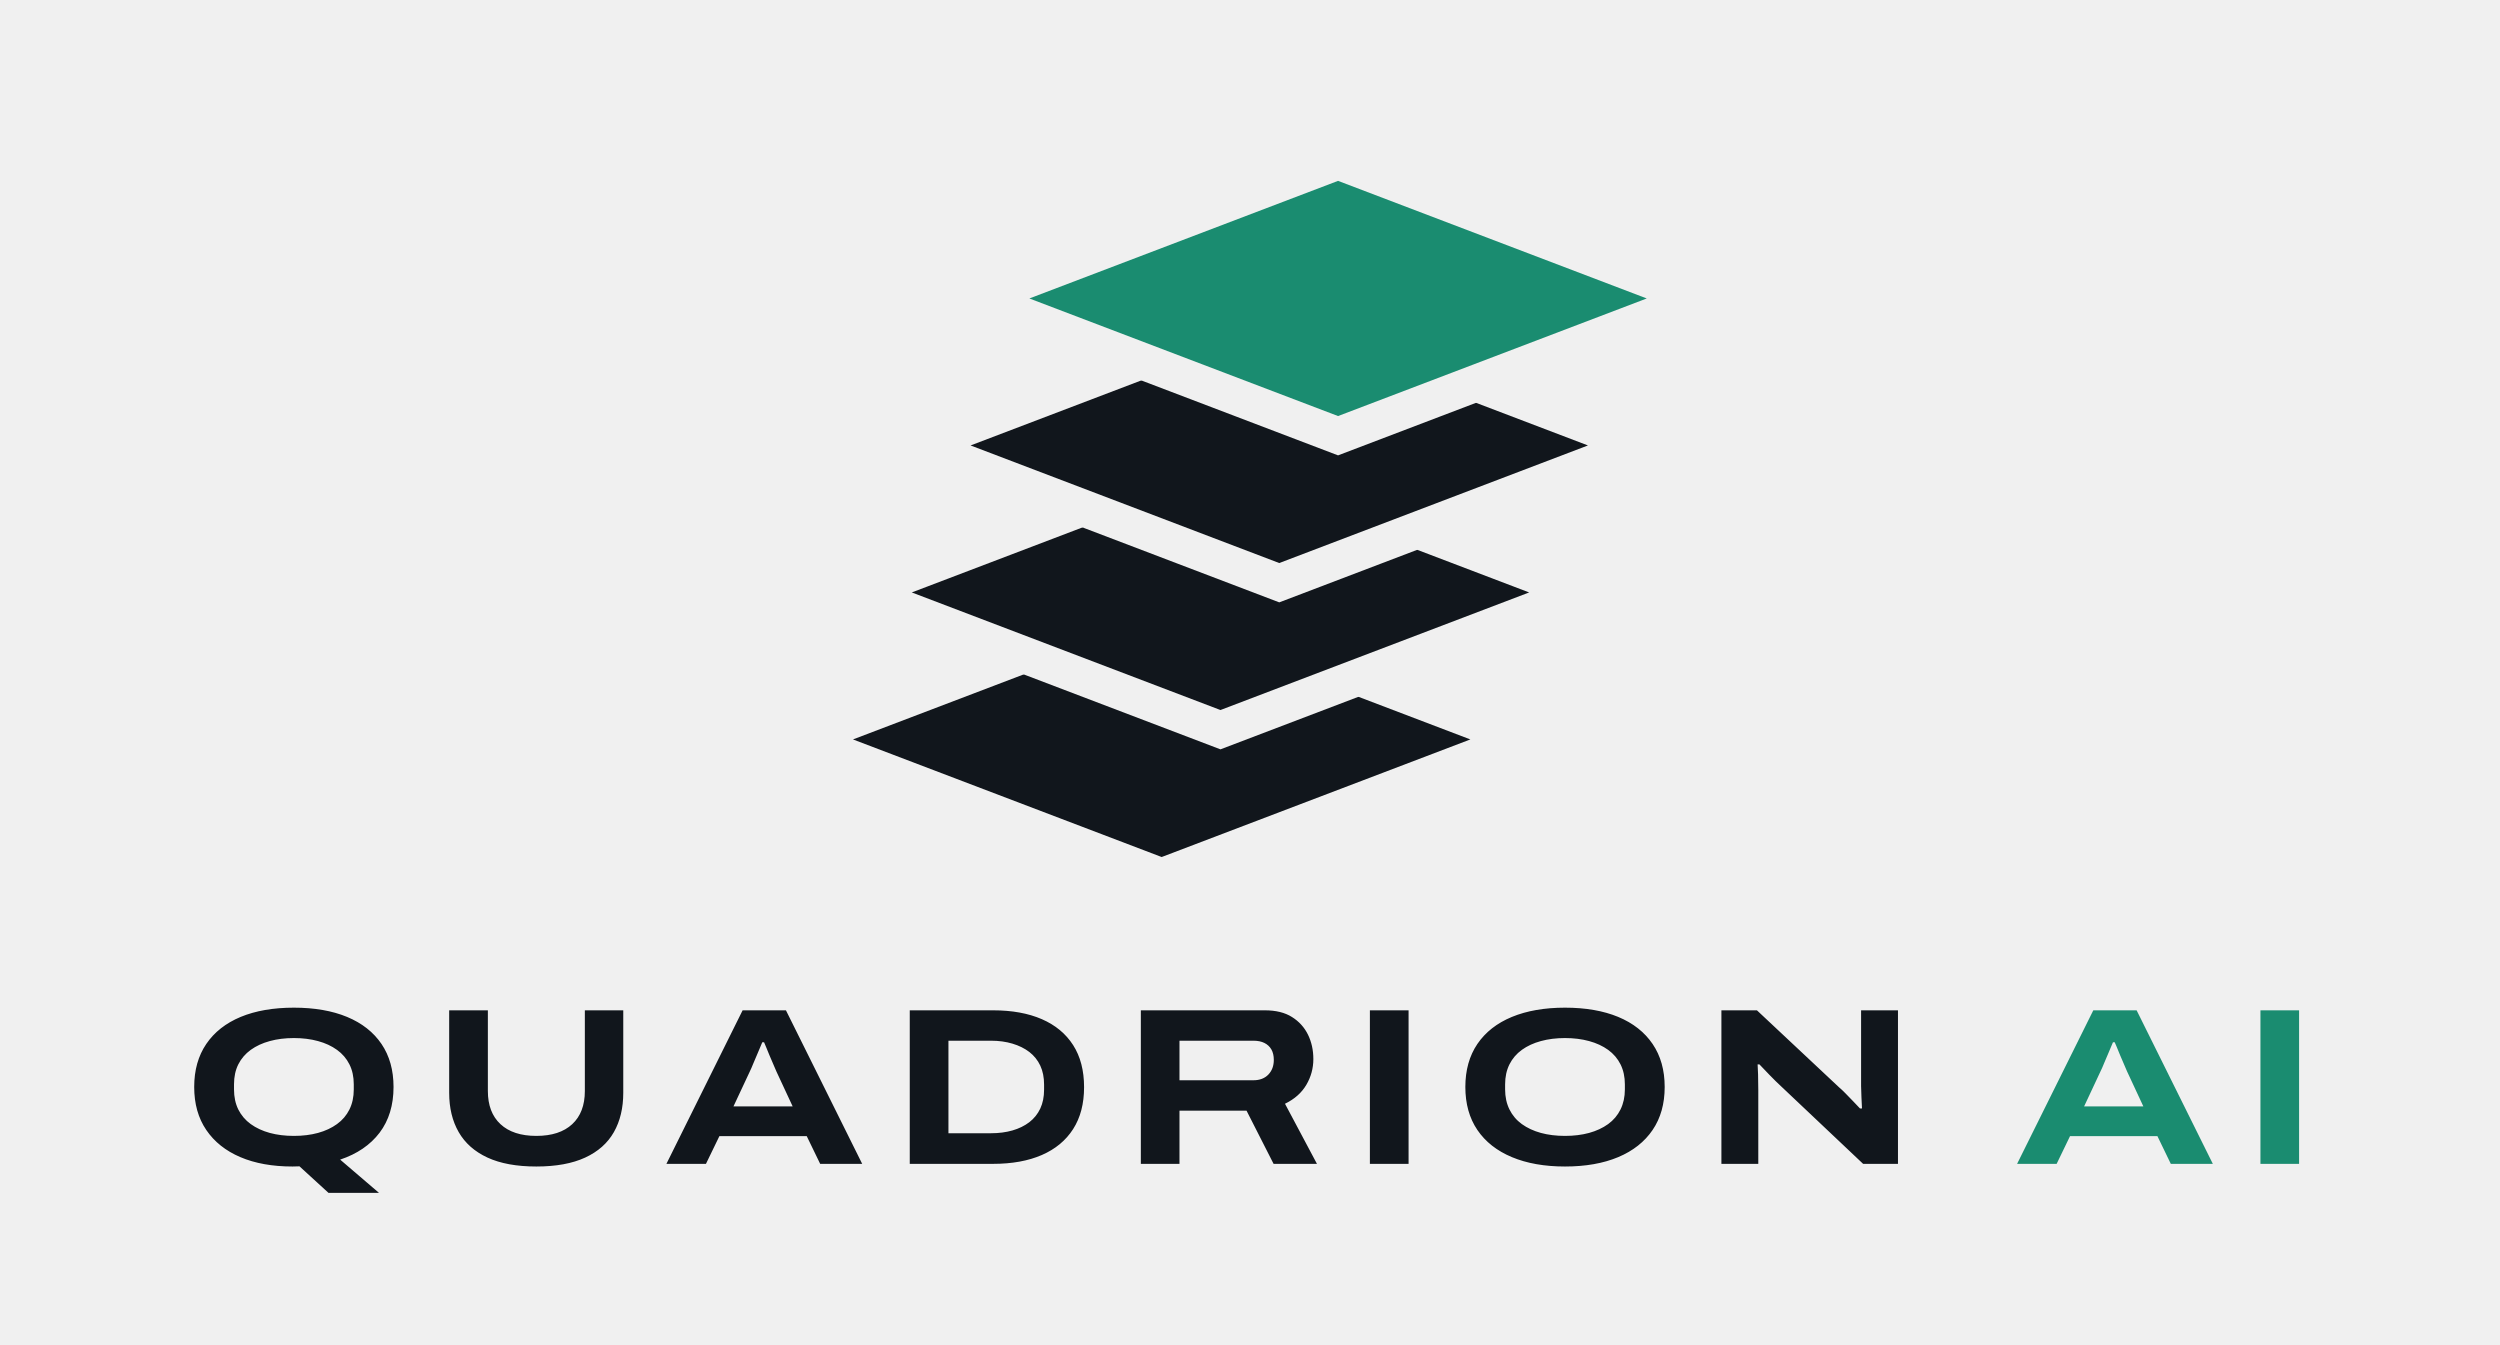
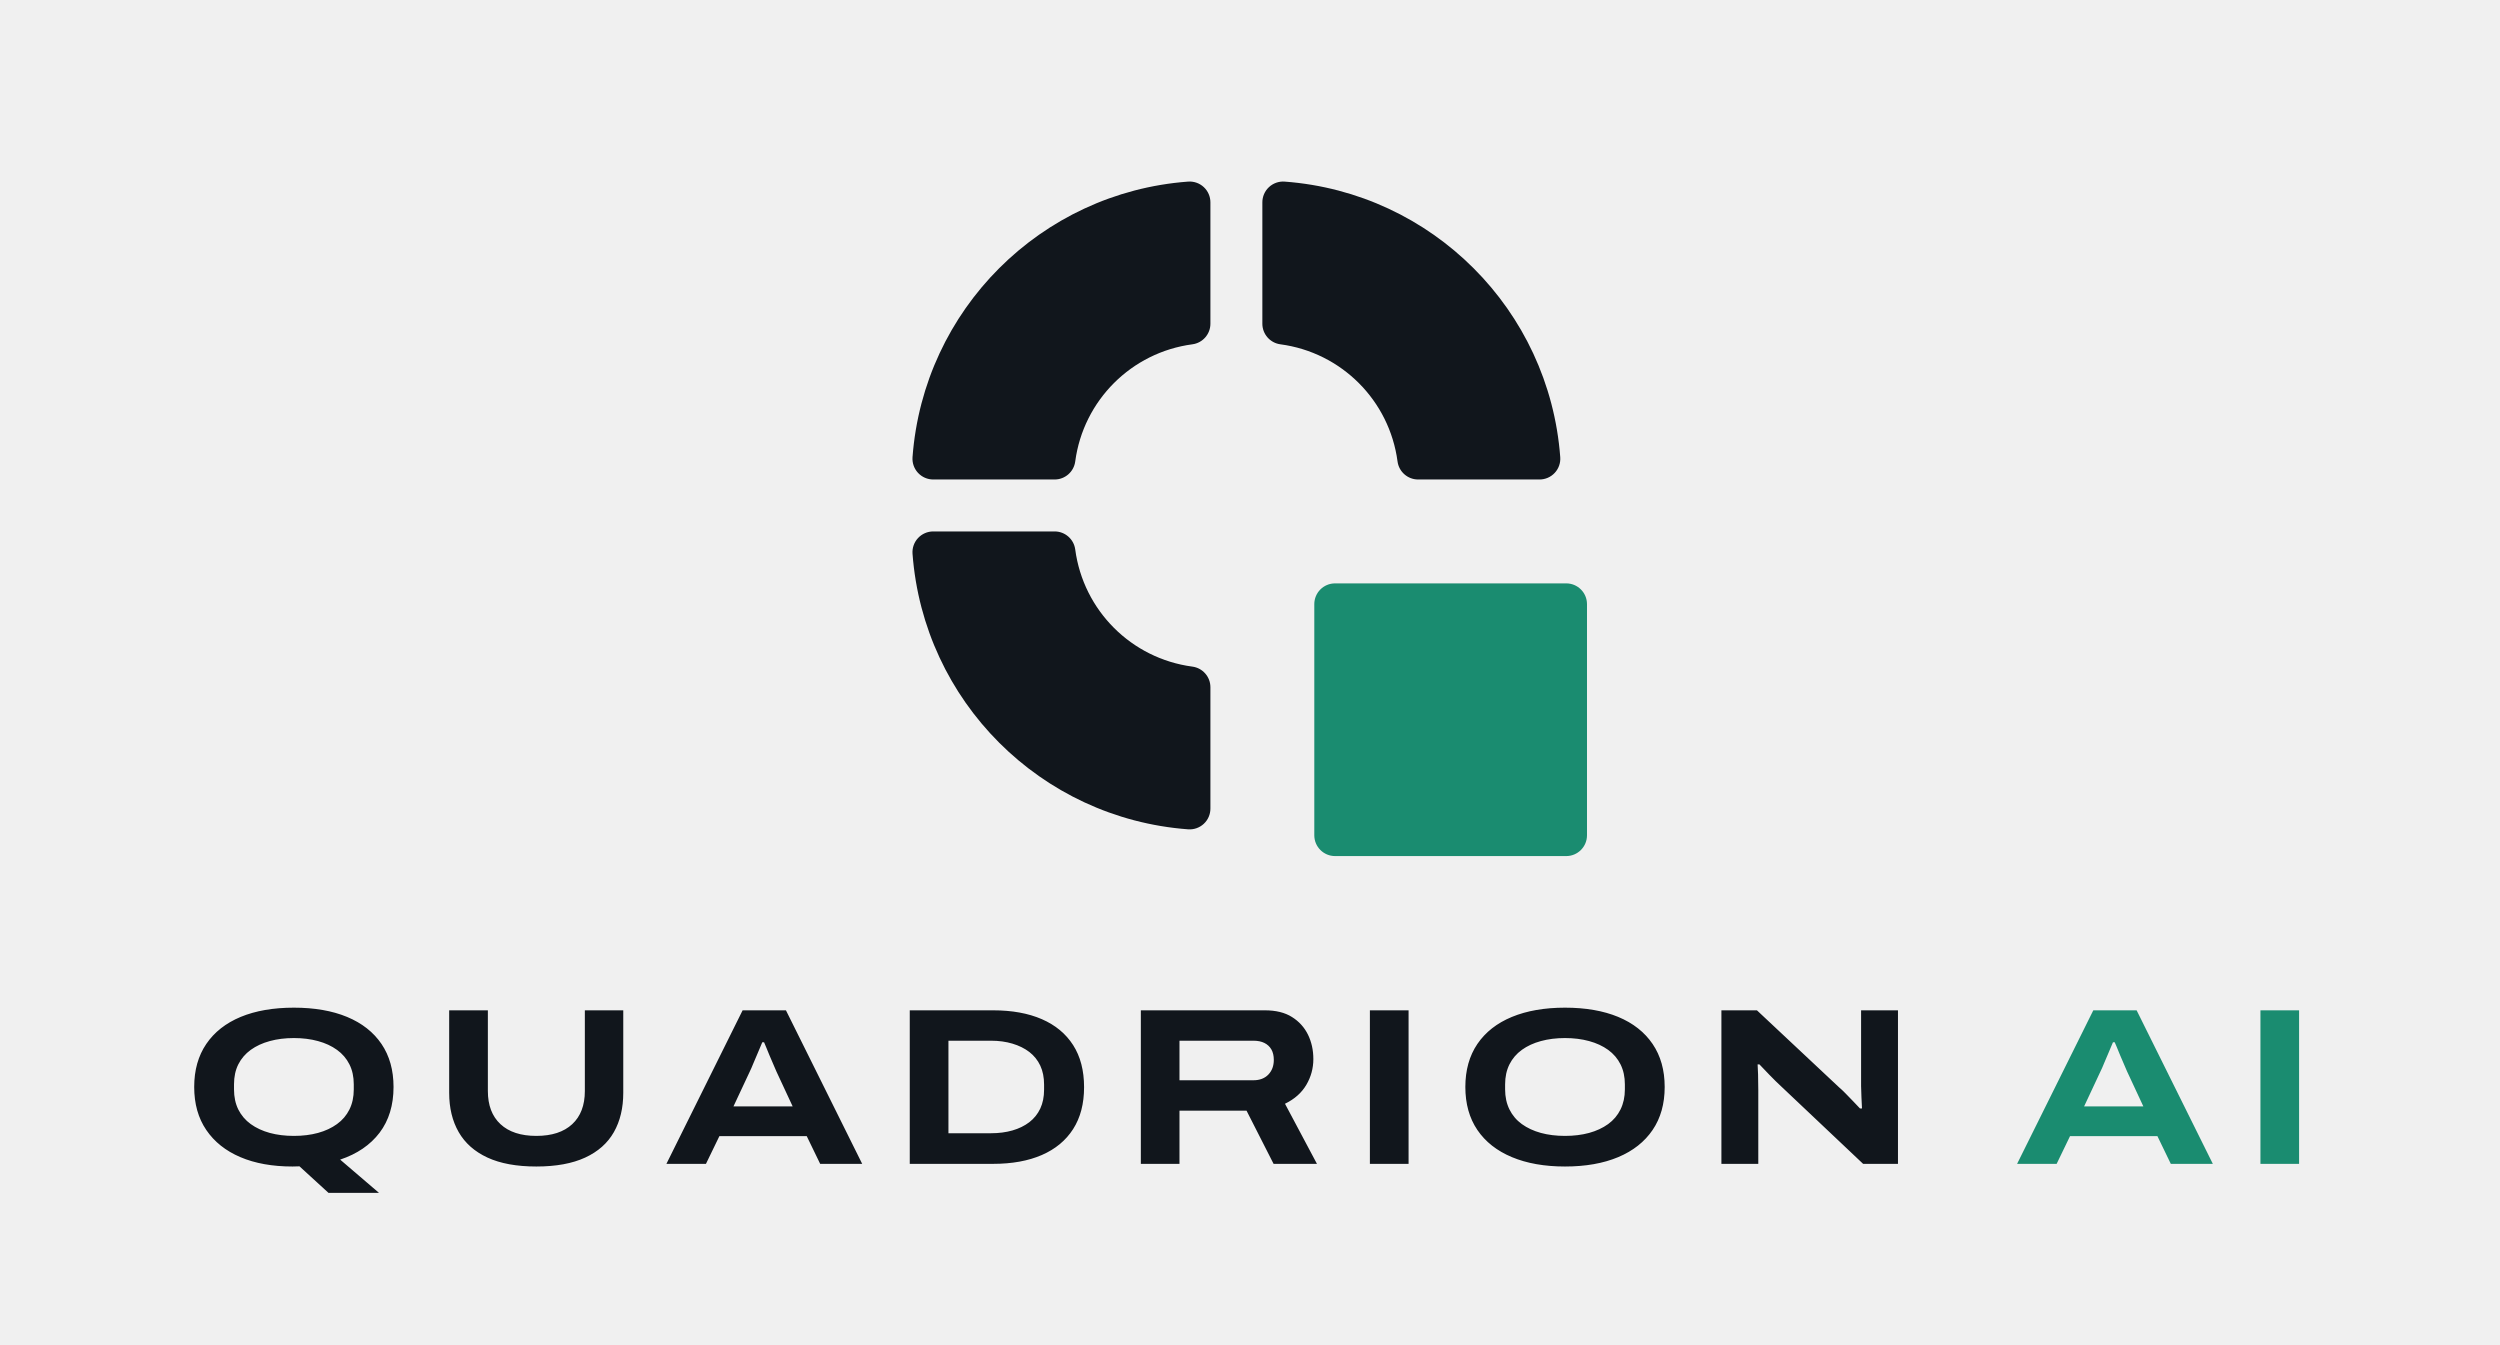
<svg xmlns="http://www.w3.org/2000/svg" viewBox="0 0 554.46 298" width="554" height="298">
-   <g transform="translate(172.88 0.87) scale(3.26)">
-     <defs>
-       <mask id="s0" maskUnits="userSpaceOnUse" x="-16" y="-16" width="96" height="96">
-         <rect x="-16" y="-16" width="96" height="96" fill="#fff" />
-         <path d="M30 32 L51 40 L30 48 L9 40Z" fill="#000" stroke="#000" stroke-width="5" stroke-linejoin="miter" />
-         <path d="M34 22 L55 30 L34 38 L13 30Z" fill="#000" stroke="#000" stroke-width="5" stroke-linejoin="miter" />
-         <path d="M38 12 L59 20 L38 28 L17 20Z" fill="#000" stroke="#000" stroke-width="5" stroke-linejoin="miter" />
-       </mask>
-       <mask id="s1" maskUnits="userSpaceOnUse" x="-16" y="-16" width="96" height="96">
-         <rect x="-16" y="-16" width="96" height="96" fill="#fff" />
-         <path d="M34 22 L55 30 L34 38 L13 30Z" fill="#000" stroke="#000" stroke-width="5" stroke-linejoin="miter" />
-         <path d="M38 12 L59 20 L38 28 L17 20Z" fill="#000" stroke="#000" stroke-width="5" stroke-linejoin="miter" />
-       </mask>
-       <mask id="s2" maskUnits="userSpaceOnUse" x="-16" y="-16" width="96" height="96">
-         <rect x="-16" y="-16" width="96" height="96" fill="#fff" />
-         <path d="M38 12 L59 20 L38 28 L17 20Z" fill="#000" stroke="#000" stroke-width="5" stroke-linejoin="miter" />
-       </mask>
-     </defs>
-     <path d="M26 42 L47 50 L26 58 L5 50Z" fill="#11161C" mask="url(#s0)" />
-     <path d="M30 32 L51 40 L30 48 L9 40Z" fill="#11161C" mask="url(#s1)" />
-     <path d="M34 22 L55 30 L34 38 L13 30Z" fill="#11161C" mask="url(#s2)" />
-     <path d="M38 12 L59 20 L38 28 L17 20Z" fill="#1A8C70" />
+   <g transform="translate(190.69 28.46) scale(2.88)">
+     <path d="M4.06 25.28A23 23 0 0 1 25.28 4.06A1.6 1.6 0 0 1 27 5.66L27 15.01A1.6 1.6 0 0 1 25.61 16.59A10.5 10.5 0 0 0 16.59 25.61A1.6 1.6 0 0 1 15.01 27L5.66 27A1.6 1.6 0 0 1 4.06 25.28Z" fill="#11161C" />
+     <path d="M32.72 4.06A23 23 0 0 1 53.94 25.28A1.6 1.6 0 0 1 52.34 27L42.99 27A1.6 1.6 0 0 1 41.41 25.61A10.5 10.5 0 0 0 32.39 16.59A1.6 1.6 0 0 1 31 15.01L31 5.66A1.6 1.6 0 0 1 32.72 4.06Z" fill="#11161C" />
+     <path d="M25.28 53.94A23 23 0 0 1 4.06 32.72A1.6 1.6 0 0 1 5.66 31L15.01 31A1.6 1.6 0 0 1 16.59 32.39A10.5 10.5 0 0 0 25.61 41.41A1.6 1.6 0 0 1 27 42.99L27 52.34A1.6 1.6 0 0 1 25.28 53.94Z" fill="#11161C" />
+     <path d="M36.6 35H54.4A1.6 1.6 0 0 1 56 36.6V54.4A1.6 1.6 0 0 1 54.4 56H36.6A1.6 1.6 0 0 1 35 54.4V36.6A1.6 1.6 0 0 1 36.6 35Z" fill="#1A8C70" />
  </g>
  <g transform="translate(40 224)">
    <path d="M44.06 40.44L32.86 40.44L26.42 34.55Q26.07 34.55 25.67 34.57Q25.28 34.59 24.88 34.59L24.88 34.59Q18.19 34.59 13.31 32.51Q8.43 30.43 5.75 26.49Q3.07 22.55 3.07 16.95L3.07 16.95Q3.07 11.35 5.75 7.41Q8.43 3.47 13.38 1.41Q18.34-0.64 25.18-0.64L25.18-0.64Q32.02-0.64 36.97 1.41Q41.93 3.47 44.61 7.41Q47.28 11.35 47.28 16.95L47.28 16.95Q47.28 23.00 44.19 27.09Q41.09 31.17 35.44 33.06L35.44 33.06L44.06 40.44ZM25.18 27.80L25.18 27.80Q28.10 27.80 30.53 27.14Q32.96 26.47 34.74 25.18Q36.53 23.89 37.49 21.96Q38.46 20.02 38.46 17.50L38.46 17.50L38.46 16.36Q38.46 13.83 37.49 11.92Q36.53 10.01 34.74 8.72Q32.96 7.43 30.53 6.77Q28.10 6.10 25.18 6.10L25.18 6.10Q22.25 6.10 19.83 6.77Q17.40 7.43 15.61 8.72Q13.83 10.01 12.86 11.92Q11.90 13.83 11.90 16.36L11.90 16.36L11.90 17.50Q11.90 20.02 12.86 21.96Q13.83 23.89 15.61 25.18Q17.40 26.47 19.83 27.14Q22.25 27.80 25.18 27.80ZM78.95 34.59L78.95 34.59Q72.41 34.59 68.12 32.61Q63.84 30.63 61.73 26.96Q59.62 23.29 59.62 18.24L59.62 18.24L59.62-0.05L68.20-0.05L68.20 17.84Q68.20 22.60 71.00 25.20Q73.80 27.80 78.95 27.80L78.95 27.80Q84.11 27.80 86.91 25.20Q89.71 22.60 89.71 17.84L89.71 17.84L89.71-0.05L98.23-0.05L98.23 18.24Q98.23 23.29 96.15 26.96Q94.07 30.63 89.78 32.61Q85.50 34.59 78.95 34.59ZM116.57 34L107.80 34L124.70-0.05L134.31-0.05L151.22 34L141.90 34L138.92 27.85L119.55 27.85L116.57 34ZM126.29 13.53L122.67 21.26L135.80 21.26L132.18 13.48Q131.99 12.99 131.54 11.99Q131.09 11.00 130.67 9.96Q130.25 8.92 129.90 8.08Q129.56 7.24 129.46 7.04L129.46 7.04L129.06 7.04Q128.66 8.03 128.12 9.27Q127.57 10.51 127.10 11.67Q126.63 12.84 126.29 13.53L126.29 13.53ZM180.26 34L161.77 34L161.77-0.05L180.26-0.05Q186.55-0.05 191.06 1.91Q195.57 3.87 198.00 7.66Q200.43 11.45 200.43 17.00L200.43 17.00Q200.43 22.50 198.00 26.29Q195.57 30.08 191.06 32.04Q186.55 34 180.26 34L180.26 34ZM170.35 6.69L170.35 27.21L179.81 27.21Q182.39 27.21 184.55 26.59Q186.70 25.97 188.29 24.76Q189.87 23.54 190.72 21.73Q191.56 19.92 191.56 17.55L191.56 17.55L191.56 16.41Q191.56 14.03 190.72 12.22Q189.87 10.41 188.29 9.19Q186.70 7.98 184.55 7.34Q182.39 6.69 179.81 6.69L179.81 6.69L170.35 6.69ZM221.59 34L213.02 34L213.02-0.05L240.53-0.05Q244.20-0.05 246.55 1.44Q248.90 2.92 250.09 5.35Q251.28 7.78 251.28 10.76L251.28 10.76Q251.28 13.83 249.72 16.48Q248.16 19.13 244.99 20.67L244.99 20.67L252.08 34L242.46 34L236.46 22.20L221.59 22.20L221.59 34ZM221.59 6.69L221.59 15.46L238.00 15.46Q240.08 15.46 241.30 14.20Q242.51 12.94 242.51 10.95L242.51 10.95Q242.51 9.57 241.97 8.62Q241.42 7.68 240.43 7.19Q239.44 6.69 238.00 6.69L238.00 6.69L221.59 6.69ZM272.40 34L263.82 34L263.82-0.05L272.40-0.05L272.40 34ZM307.09 34.59L307.09 34.59Q300.30 34.59 295.32 32.51Q290.34 30.43 287.66 26.49Q284.99 22.55 284.99 16.95L284.99 16.95Q284.99 11.35 287.66 7.41Q290.34 3.47 295.32 1.41Q300.30-0.64 307.09-0.64L307.09-0.64Q313.93-0.64 318.89 1.41Q323.84 3.47 326.52 7.41Q329.20 11.35 329.20 16.95L329.20 16.95Q329.20 22.55 326.52 26.49Q323.84 30.43 318.89 32.51Q313.93 34.59 307.09 34.59ZM307.09 27.80L307.09 27.80Q310.01 27.80 312.44 27.14Q314.87 26.47 316.66 25.18Q318.44 23.89 319.41 21.93Q320.37 19.97 320.37 17.50L320.37 17.50L320.37 16.36Q320.37 13.88 319.41 11.94Q318.44 10.01 316.66 8.72Q314.87 7.43 312.44 6.77Q310.01 6.10 307.09 6.10L307.09 6.10Q304.17 6.10 301.74 6.77Q299.31 7.43 297.52 8.72Q295.74 10.01 294.77 11.94Q293.81 13.88 293.81 16.36L293.81 16.36L293.81 17.50Q293.81 19.97 294.77 21.93Q295.74 23.89 297.52 25.18Q299.31 26.47 301.74 27.14Q304.17 27.80 307.09 27.80ZM349.96 34L341.78 34L341.78-0.05L349.66-0.05L367.90 17.05Q368.45 17.50 369.27 18.34Q370.08 19.18 370.98 20.10Q371.87 21.01 372.51 21.71L372.51 21.71L372.96 21.71Q372.91 20.72 372.84 19.23Q372.76 17.74 372.76 16.75L372.76 16.75L372.76-0.05L380.94-0.05L380.94 34L373.21 34L355.12 16.90Q353.83 15.71 352.44 14.27Q351.05 12.84 350.21 11.94L350.21 11.94L349.81 11.94Q349.86 12.59 349.91 14.13Q349.96 15.66 349.96 17.59L349.96 17.59L349.96 34Z" fill="#11161C" />
    <path d="M416.13 34L407.36 34L424.26-0.05L433.87-0.05L450.77 34L441.45 34L438.48 27.85L419.10 27.85L416.13 34ZM425.84 13.53L422.22 21.26L435.36 21.26L431.74 13.48Q431.54 12.99 431.10 11.99Q430.65 11.00 430.23 9.96Q429.81 8.92 429.46 8.08Q429.11 7.24 429.01 7.04L429.01 7.04L428.62 7.04Q428.22 8.03 427.68 9.27Q427.13 10.51 426.66 11.67Q426.19 12.84 425.84 13.53L425.84 13.53ZM469.90 34L461.33 34L461.33-0.05L469.90-0.05L469.90 34Z" fill="#1A8C70" />
  </g>
</svg>
